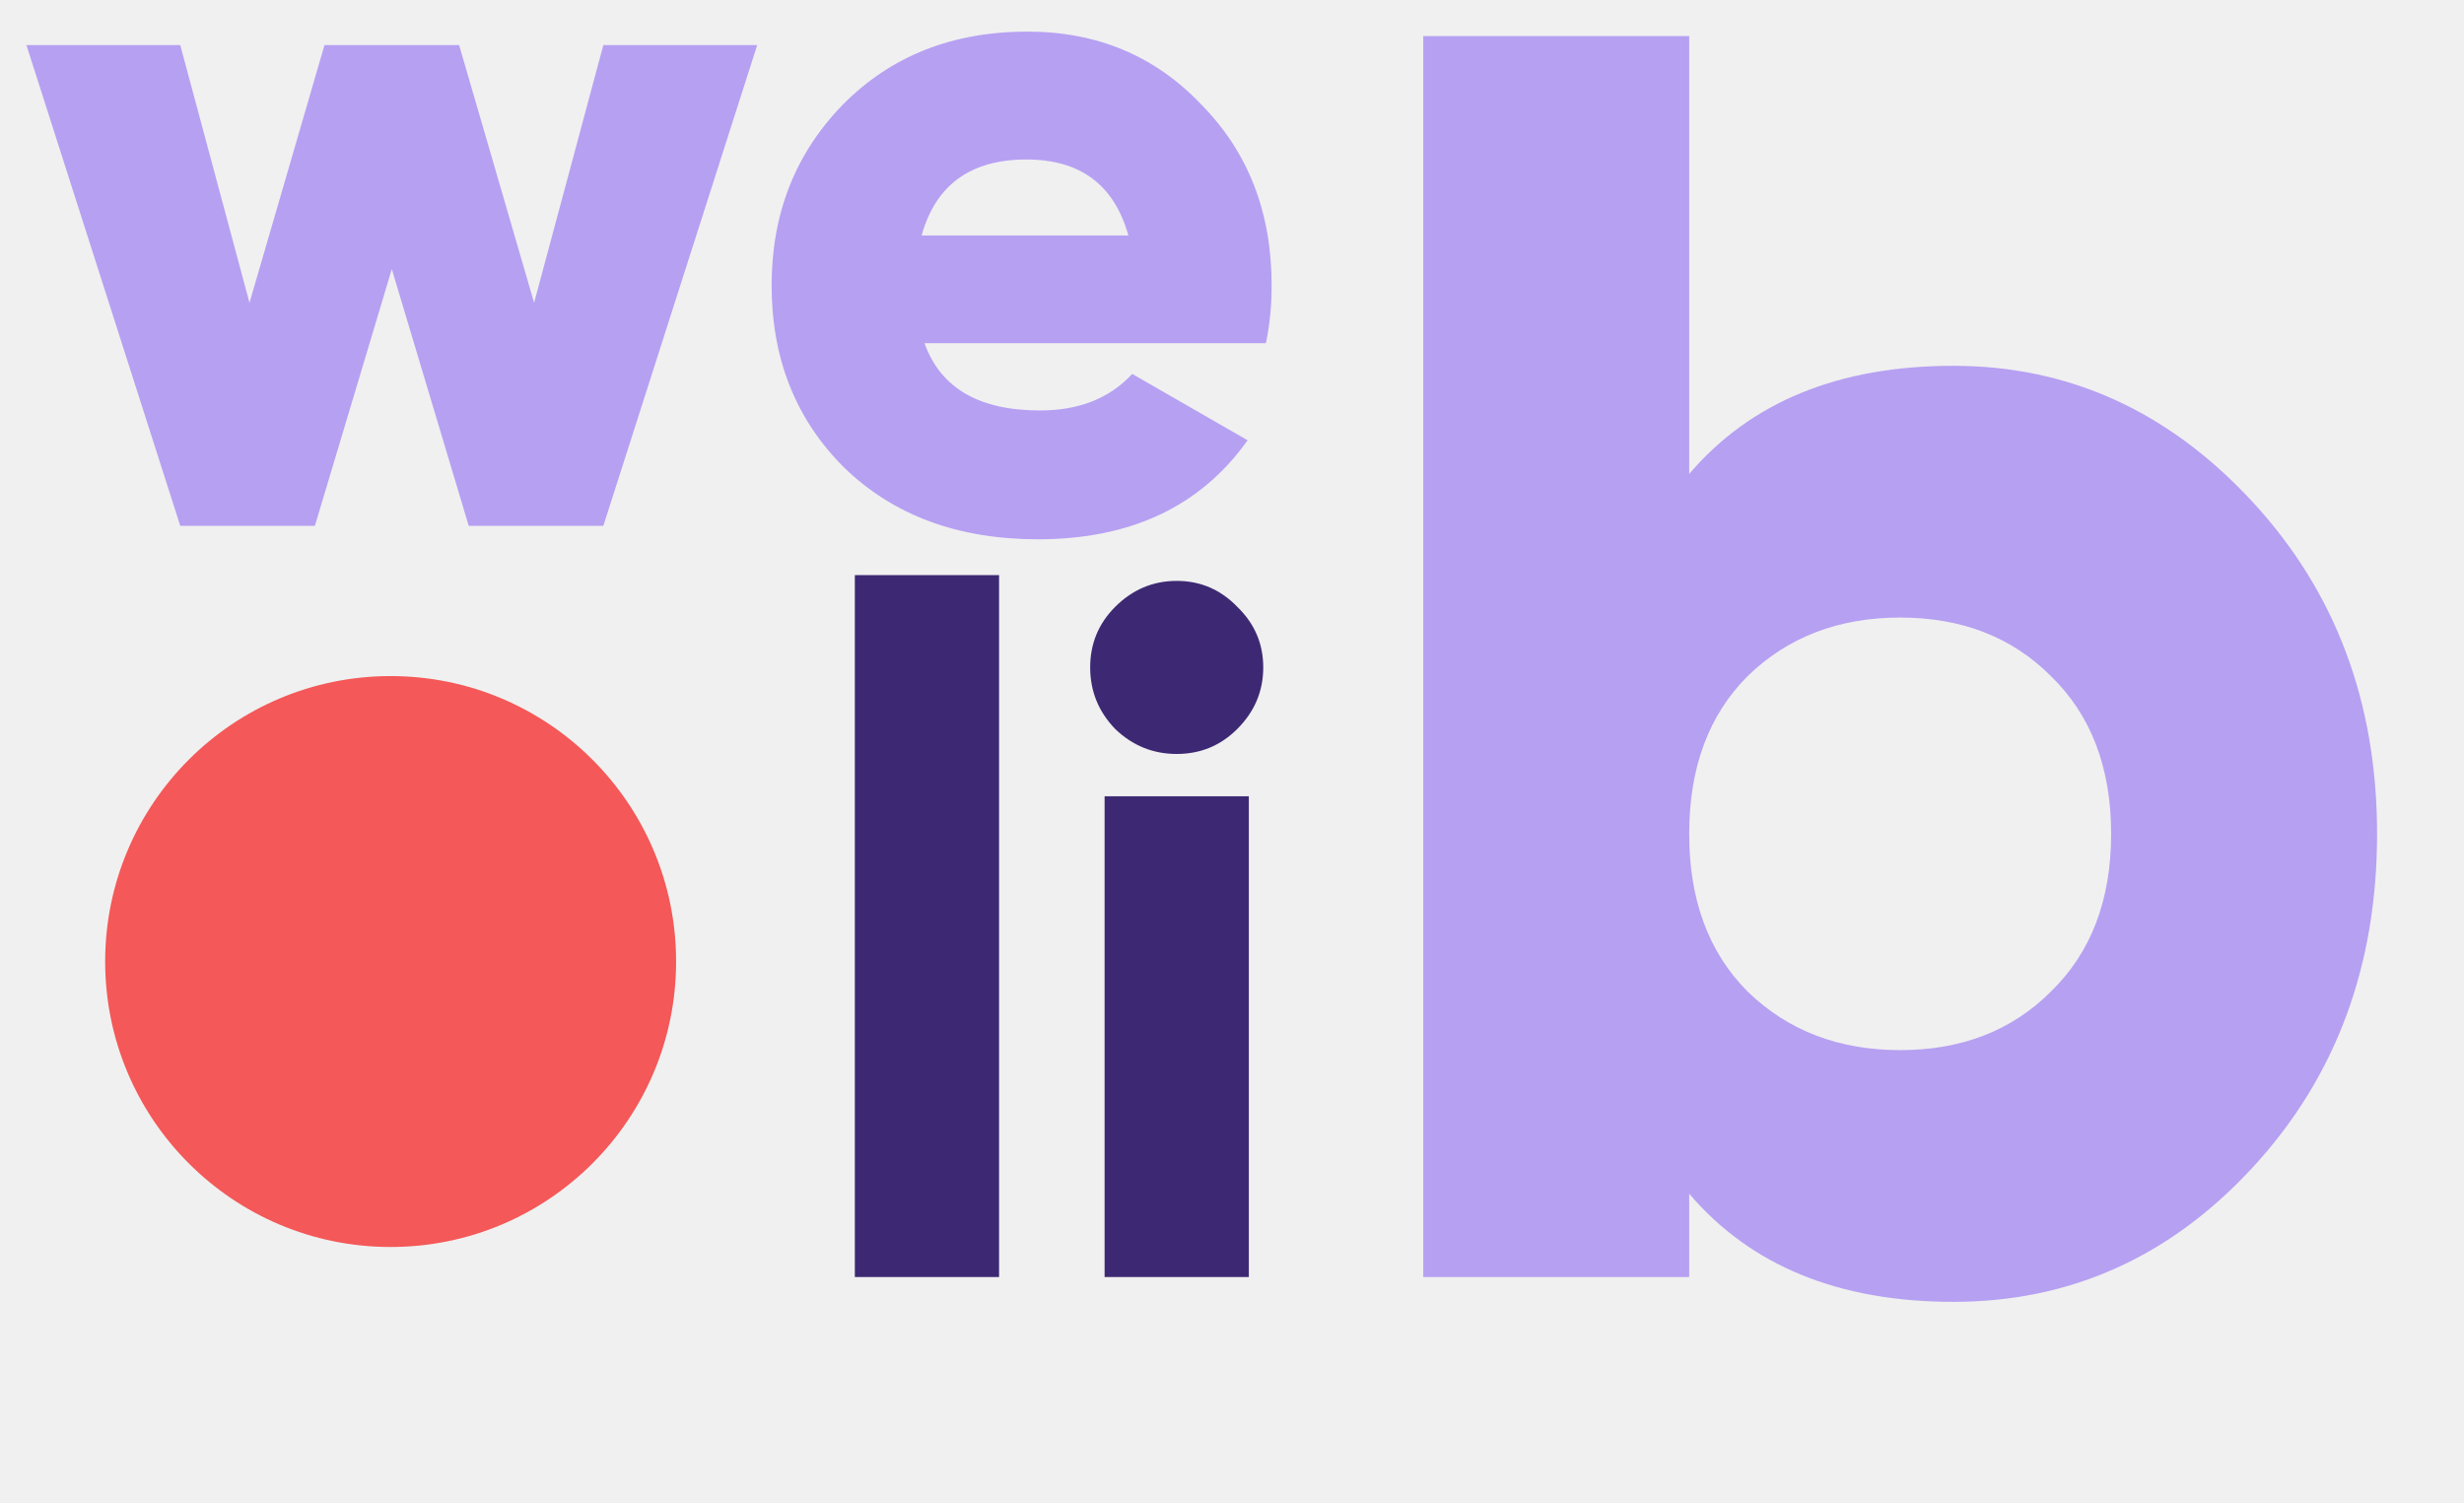
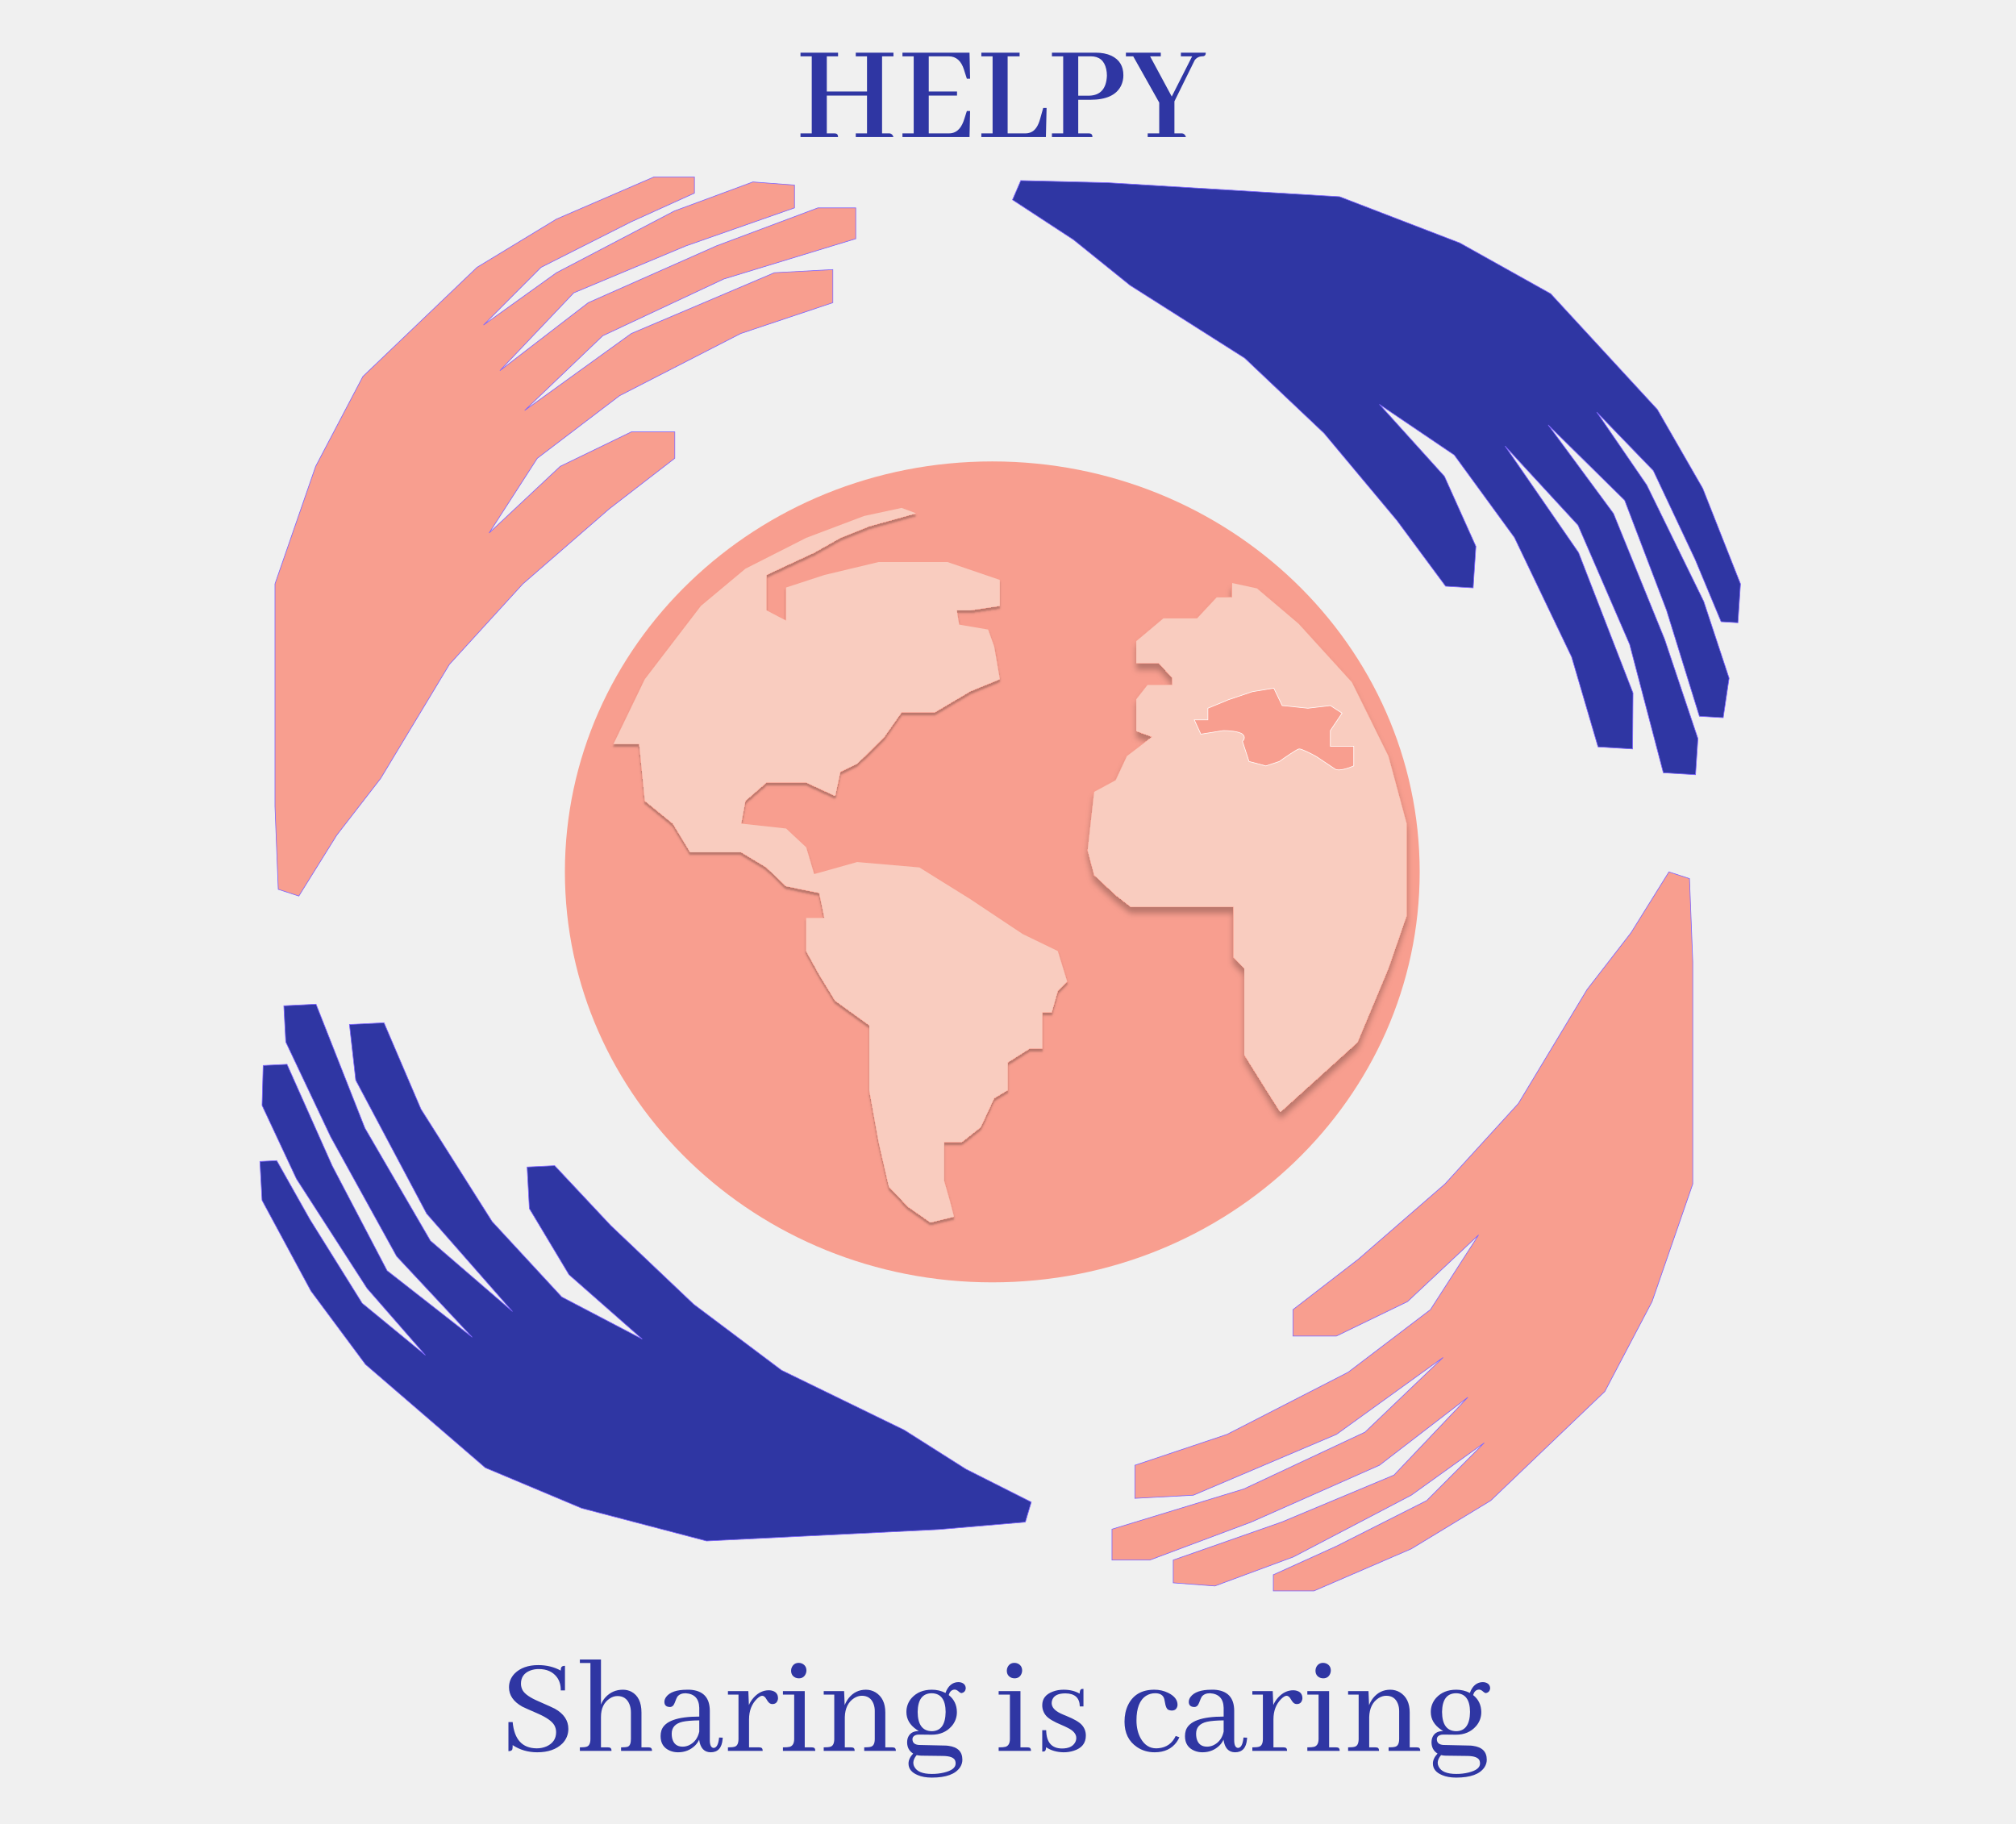
- <svg xmlns="http://www.w3.org/2000/svg" width="82" height="50" viewBox="0 0 82 50" fill="none">
-   <path d="M17.775 10.076L20.079 1.5H25.199L20.079 17.5H15.599L13.039 8.956L10.479 17.5H5.999L0.879 1.5H5.999L8.303 10.076L10.799 1.5H15.279L17.775 10.076ZM42.127 11.42H30.767C31.3 12.913 32.58 13.66 34.607 13.66C35.908 13.66 36.932 13.255 37.679 12.444L41.519 14.652C39.961 16.849 37.636 17.948 34.543 17.948C31.876 17.948 29.721 17.148 28.079 15.548C26.479 13.948 25.679 11.932 25.679 9.5C25.679 7.111 26.468 5.105 28.047 3.484C29.647 1.863 31.695 1.052 34.191 1.052C36.516 1.052 38.447 1.863 39.983 3.484C41.54 5.063 42.319 7.068 42.319 9.5C42.319 10.183 42.255 10.823 42.127 11.42ZM30.671 7.836H37.551C37.081 6.151 35.951 5.308 34.159 5.308C32.303 5.308 31.14 6.151 30.671 7.836Z" fill="#B6A0F2" />
-   <path d="M33.248 42.5H28.448V19.14H33.248V42.5ZM41.176 24.26C40.621 24.815 39.949 25.092 39.16 25.092C38.371 25.092 37.688 24.815 37.112 24.26C36.557 23.684 36.28 23.001 36.28 22.212C36.28 21.423 36.557 20.751 37.112 20.196C37.688 19.62 38.371 19.332 39.16 19.332C39.949 19.332 40.621 19.62 41.176 20.196C41.752 20.751 42.04 21.423 42.04 22.212C42.04 23.001 41.752 23.684 41.176 24.26ZM41.56 42.5H36.76V26.5H41.56V42.5Z" fill="#3D2973" />
-   <path d="M65.006 12.174C68.861 12.174 72.184 13.688 74.977 16.717C77.731 19.706 79.107 23.384 79.107 27.75C79.107 32.155 77.731 35.853 74.977 38.842C72.224 41.831 68.9 43.326 65.006 43.326C61.191 43.326 58.261 42.126 56.215 39.727V42.5H47.365V1.2H56.215V15.773C58.261 13.374 61.191 12.174 65.006 12.174ZM58.162 33.001C59.499 34.299 61.191 34.948 63.236 34.948C65.281 34.948 66.953 34.299 68.251 33.001C69.588 31.703 70.257 29.953 70.257 27.75C70.257 25.547 69.588 23.797 68.251 22.499C66.953 21.201 65.281 20.552 63.236 20.552C61.191 20.552 59.499 21.201 58.162 22.499C56.864 23.797 56.215 25.547 56.215 27.75C56.215 29.953 56.864 31.703 58.162 33.001Z" fill="#B6A0F2" />
-   <rect x="3.5" y="22.5" width="19" height="19" rx="9.5" fill="#F45858" />
+ <svg xmlns="http://www.w3.org/2000/svg" width="252" height="228" fill="none" viewBox="0 0 252 228">
+   <path fill="#1A229A" fill-opacity=".9" d="M104.756 17.13c0-.257-.094-.404-.281-.44a.906.906 0 0 0-.176-.017h-.949v-4.728h5.027v4.728h-1.406v.457h4.711c-.094-.28-.252-.433-.475-.457h-.949V7.041h1.424v-.458h-4.711v.458h1.406v4.394h-5.027V7.041h1.406v-.458h-4.694v.458h1.407v9.632h-1.407v.457h4.694Zm16.506-7.295-.071-3.252h-8.384v.458h1.406v9.632h-1.406v.457h8.384l.071-3.252h-.405l-.316.985c-.316 1.043-.832 1.635-1.547 1.775a2.263 2.263 0 0 1-.404.035h-2.496v-4.728h3.533v-.51h-3.533V7.041h2.496c.926 0 1.564.562 1.916 1.687.012.047.023.088.035.123l.316.984h.405Zm9.474 7.295.088-3.638h-.422l-.386 1.37c-.246.891-.627 1.448-1.143 1.67a1.864 1.864 0 0 1-.738.141h-2.18V7.041h1.494v-.458h-4.781v.458h1.406v9.632h-1.406v.457h8.068Zm5.608-10.09c1.054 0 1.699.534 1.933 1.6.059.258.088.533.088.826-.07 1.63-.814 2.461-2.232 2.496h-1.354V7.041h1.565Zm.211 10.09c0-.257-.094-.404-.282-.44a.888.888 0 0 0-.175-.017h-1.319v-4.2h1.512c1.992 0 3.275-.593 3.85-1.776a2.95 2.95 0 0 0 .281-1.301c0-1.137-.498-1.945-1.494-2.426-.551-.258-1.207-.386-1.969-.386h-5.467v.457h1.406v9.632h-1.406v.457h5.063Zm11.689 0c-.094-.28-.252-.433-.474-.457h-.967v-4.007l2.531-5.133a1.15 1.15 0 0 1 .932-.492c.257 0 .404-.094.439-.282a.874.874 0 0 0 .018-.176h-3.112v.458h1.407l-2.549 5.027-2.707-5.027h1.336v-.458h-4.36v.458h.914l3.252 5.783v3.85h-1.441v.456h4.781Z" />
+   <path fill="#F89E8F" stroke="#7B61FF" stroke-width=".08" d="m42.088 104.407-4.734 7.602-2.572-.838-.41-10.397V72.995l5.086-14.7 5.904-11.236 14.261-13.638 9.937-6.037 12.158-5.254h5.085v2.013l-7.89 3.577-11.283 5.7-7.19 7.21 9.12-6.54 14.729-7.713 9.82-3.633 5.201.392v2.85l-13.56 4.751-14.028 5.87-9.235 9.725 11.047-8.496 16.015-7.099 12.684-4.75h4.734v3.856l-16.483 5.03-15.138 7.099-9.761 9.334 13.326-9.614 17.886-7.601 7.306-.391v4.136L92.59 41.693l-15.14 7.77-10.286 7.825-6.02 9.335 8.884-8.329 8.884-4.304h5.436v3.298l-8.183 6.316-10.813 9.39-9.177 10.062-8.592 14.253-5.495 7.098Zm161.791 12.186 4.735-7.602 2.571.838.41 10.397v27.779l-5.086 14.701-5.903 11.235-14.262 13.638-9.937 6.037-12.157 5.254h-5.085v-2.013l7.89-3.577 11.281-5.701 7.19-7.211-9.119 6.54-14.729 7.714-9.82 3.633-5.202-.391v-2.851l13.561-4.751 14.028-5.869 9.235-9.726-11.047 8.496-16.016 7.099-12.683 4.751h-4.735v-3.857l16.483-5.03 15.139-7.099 9.761-9.334-13.327 9.613-17.886 7.602-7.306.391v-4.136l11.515-3.857 15.139-7.769 10.287-7.825 6.02-9.335-8.884 8.329-8.885 4.304h-5.436v-3.298l8.184-6.316 10.813-9.391 9.177-10.061 8.592-14.253 5.494-7.098Z" />
+   <path fill="#1A229A" fill-opacity=".9" stroke="#7B61FF" stroke-width=".08" d="m134.195 29.974-7.634-4.999 1.037-2.401 10.876.266 18.492 1.119 10.5.635 15.02 5.78 11.353 6.344 13.333 14.472 5.673 9.865 4.715 11.934-.321 4.854-2.1-.127-3.235-7.757-5.238-11.126-7.071-7.317 6.25 9.115 7.12 14.545 3.171 9.6-.736 4.94-2.975-.18-4.103-13.241-5.239-13.759-9.567-9.427 8.169 11.08 6.397 15.732 4.158 12.405-.299 4.518-4.025-.243-4.209-16.049-6.453-14.896-9.125-9.905 9.192 13.326 6.804 17.55-.053 6.997-4.317-.261-3.298-11.233-7.152-14.938-7.518-10.312-9.361-6.335 8.13 9.005 3.931 8.75-.343 5.188-3.442-.208-6.075-8.209-9.117-10.912-9.921-9.393-14.333-9.1-7.061-5.692ZM120.726 183.64l8.183 4.129-.743 2.5-10.836.927-18.504.915-10.507.52-15.615-4.097-12.038-5.058-14.98-12.915-6.817-9.178-6.114-11.339-.263-4.856 2.101-.104 4.144 7.351 6.536 10.478 7.902 6.494-7.3-8.37-8.817-13.669-4.301-9.19.14-4.988 2.977-.147 5.661 12.705 6.854 13.093 10.634 8.318-9.443-10.112-8.24-14.928-5.618-11.867-.244-4.522 4.028-.199 6.105 15.482 8.195 14.09 10.252 8.84-10.728-12.23-8.863-16.689-.786-6.957 4.32-.213 4.622 10.797 8.896 14.056 8.703 9.42 10.06 5.268-9.157-8.055-4.953-8.262-.281-5.192 3.444-.17 7.019 7.489 10.365 9.841 10.98 8.245 15.33 7.469 7.697 4.88Z" />
+   <ellipse cx="124.036" cy="108.991" fill="#F89E8F" rx="53.424" ry="51.311" />
+   <g filter="url(#a)">
+     <path fill="#F9CCBF" d="M154.021 74.671v-1.788l3.098.67 5.202 4.416 6.663 7.322 4.559 9.223 2.28 8.44v11.514l-2.28 6.596-3.857 9.223-9.645 8.719-1.461-2.292-3.039-4.862v-10.788l-1.345-1.397v-6.317h-12.859l-1.87-1.453-2.689-2.515-.818-3.074.818-7.323 2.689-1.453 1.403-3.018 3.156-2.403-1.987-.727v-3.969l1.402-1.788h3.098v-.895l-1.695-1.844h-2.805v-2.739l3.39-2.85h4.208l2.455-2.628h1.929Z" />
+   </g>
+   <path fill="#F89E8F" stroke="#fff" stroke-width=".08" d="M150.981 88.533v1.454h-1.695l.819 1.788 2.805-.447c.624 0 1.976.09 2.397.447.421.358.175.745 0 .894l.818 2.516 2.104.559 1.695-.56c.702-.502 2.175-1.52 2.455-1.564.281-.045 1.559.615 2.163.95l2.338 1.565c.468.313 1.753-.13 2.338-.391v-2.46h-2.923v-1.956l1.462-2.18-1.462-.95-2.805.335-3.215-.335-1.052-2.18-2.689.447-2.981 1.006-2.572 1.062Z" />
+   <g filter="url(#b)">
+     <path fill="#F9CCBF" d="M95.804 71.877c.526-.261 2.455-1.185 5.962-2.795l3.274-1.845 3.623-1.453 5.845-1.62-1.811-.672-4.677 1.007-7.247 2.738-7.599 3.857-5.553 4.64-7.014 9.166-3.916 8.105h3.215l.701 7.098 3.507 2.851 2.163 3.577h6.371l3.156 1.901 2.455 2.347 4.15.839.643 3.13h-2.279v4.136l1.636 2.963 1.988 3.241 4.266 3.075v8.104l1.169 6.484 1.286 5.59 2.397 2.515 2.805 1.956 2.923-.726-.526-2.013-.701-2.459v-4.863h2.221l2.338-1.844 1.695-3.634 1.695-1.006v-3.465l2.747-1.733h1.578v-4.527h1.169l.76-2.683 1.169-1.174-1.169-3.801-4.384-2.124-6.546-4.36-6.371-3.968-7.774-.671-5.378 1.509-.993-3.353-2.514-2.348-5.611-.615.526-2.851 2.63-2.291h4.969l3.624 1.677.643-3.019 2.104-1.006 3.39-3.353 2.163-3.075h4.15l4.442-2.627 3.682-1.509-.701-4.08-.76-2.124-3.624-.615-.292-1.789h1.695l3.682-.559v-3.242l-6.546-2.235h-8.593l-6.78 1.62-4.793 1.566v4.136l-2.455-1.286v-4.415Z" />
+   </g>
+   <path fill="#1A229A" fill-opacity=".9" d="M71.043 216.11c0-1.043-.563-1.881-1.688-2.514-.222-.117-.908-.428-2.056-.931-1.043-.446-1.7-.903-1.969-1.372a1.696 1.696 0 0 1-.21-.826c0-.785.38-1.33 1.142-1.634a2.955 2.955 0 0 1 1.09-.194c.984 0 1.734.334 2.25 1.002.34.457.504 1.014.492 1.67h.527v-3.076c-.281 0-.445.088-.492.264a1.263 1.263 0 0 0-.035.334c-.832-.458-1.77-.686-2.813-.686-1.265 0-2.25.352-2.953 1.055-.469.492-.703 1.066-.703 1.722 0 .985.55 1.787 1.652 2.409.2.105.867.404 2.004.896 1.055.469 1.723.943 2.004 1.424.153.269.229.562.229.879 0 .82-.399 1.412-1.196 1.775a3.082 3.082 0 0 1-1.248.246c-1.793-.023-2.789-1.119-2.988-3.287h-.527v3.639c.28 0 .445-.082.492-.246a2.46 2.46 0 0 0 .035-.51c.902.598 1.928.896 3.076.896 1.348 0 2.39-.363 3.13-1.089a2.55 2.55 0 0 0 .755-1.846ZM76 218.43h-.879v-3.797c0-1.066.37-1.84 1.108-2.32.304-.199.62-.299.949-.299.715 0 1.213.334 1.494 1.002.129.317.193.668.193 1.055v3.304c0 .54-.129.862-.386.967-.165.059-.446.088-.844.088v.44h3.867c0-.258-.088-.399-.264-.422a.723.723 0 0 0-.175-.018h-.88v-4.359c0-1.278-.421-2.145-1.265-2.602a2.327 2.327 0 0 0-1.055-.246c-.867 0-1.594.317-2.18.949-.246.27-.433.575-.562.914v-5.642h-2.637v.439h1.319v9.492c0 .54-.153.862-.457.967-.176.059-.463.088-.862.088v.44h3.956c0-.258-.088-.399-.264-.422a.723.723 0 0 0-.176-.018Zm12.832.615c.902 0 1.4-.545 1.494-1.634.012-.071.018-.135.018-.194l-.457-.017c-.082.855-.31 1.289-.686 1.3-.304-.023-.463-.328-.474-.914v-3.709c0-1.675-.838-2.56-2.514-2.654h-.316c-1.313 0-2.192.305-2.637.914-.14.199-.211.399-.211.598 0 .363.17.574.51.633a.952.952 0 0 0 .175.017c.27 0 .47-.17.598-.51.164-.433.275-.691.334-.773.223-.293.568-.439 1.037-.439 1.102.07 1.67.673 1.705 1.81v1.108c-2.754 0-4.33.574-4.728 1.722-.07.223-.106.463-.106.721 0 .891.393 1.5 1.178 1.828.316.129.65.193 1.002.193.855 0 1.576-.293 2.162-.878.211-.223.37-.458.475-.704.14 1.043.62 1.571 1.441 1.582Zm-3.498-.703c-.715 0-1.154-.357-1.318-1.072a2.611 2.611 0 0 1-.053-.545c0-.785.451-1.283 1.353-1.494.48-.106 1.178-.164 2.092-.176v1.406c-.176.809-.603 1.377-1.283 1.706-.27.117-.533.175-.791.175Zm9.563.088H93.63v-3.498c0-1.066.328-1.922.984-2.566.258-.246.475-.375.65-.387.2 0 .382.146.546.439.187.329.363.516.527.563a.67.67 0 0 0 .21.035c.352 0 .575-.17.669-.51a.66.66 0 0 0 .035-.211c0-.527-.27-.849-.809-.966a1.667 1.667 0 0 0-.334-.036c-.703 0-1.33.299-1.88.897a3.391 3.391 0 0 0-.616.949l-.07-1.74h-2.549v.439h1.319v5.537c0 .54-.153.862-.457.967-.176.059-.463.088-.862.088v.44h4.342c0-.258-.088-.399-.264-.422a.723.723 0 0 0-.175-.018Zm6.574 0h-.879v-7.031h-2.725v.439h1.406v5.537c0 .54-.181.868-.544.985-.176.047-.463.07-.862.07v.44h4.043c0-.258-.088-.399-.264-.422a.866.866 0 0 0-.175-.018Zm-.668-9.597c0-.411-.182-.704-.545-.879a1.045 1.045 0 0 0-.404-.088c-.41 0-.704.187-.88.562a.968.968 0 0 0-.087.405c0 .433.193.732.58.896.129.047.258.07.386.07.411 0 .698-.187.862-.562a.977.977 0 0 0 .088-.404Zm5.59 9.597h-.791v-3.797c.035-1.09.421-1.875 1.16-2.355.316-.199.638-.299.967-.299.714 0 1.201.334 1.459 1.002a2.5 2.5 0 0 1 .158.914v3.48c0 .54-.153.862-.457.967-.176.059-.463.088-.862.088v.44h3.955c0-.258-.087-.399-.263-.422a.727.727 0 0 0-.176-.018h-.879v-4.359c0-1.172-.404-2.01-1.213-2.514a2.33 2.33 0 0 0-1.213-.334c-.867 0-1.582.346-2.144 1.037a3.57 3.57 0 0 0-.51.897l-.07-1.758h-2.549v.439h1.318v5.537c0 .54-.152.862-.457.967-.176.059-.463.088-.861.088v.44h3.867c0-.258-.088-.399-.264-.422a.718.718 0 0 0-.175-.018Zm8.314-4.43c.023-1.546.609-2.326 1.758-2.337 1.148.023 1.728.802 1.74 2.337-.023 1.594-.603 2.397-1.74 2.409-1.16-.024-1.746-.826-1.758-2.409Zm1.775-2.777c-1.054 0-1.892.34-2.513 1.02a2.59 2.59 0 0 0-.668 1.775c0 .891.433 1.629 1.301 2.215.082.059.164.111.246.158-.75 0-1.219.322-1.407.967a2.034 2.034 0 0 0-.052.457c.011.621.263 1.084.756 1.389-.387.41-.581.826-.581 1.248 0 .644.381 1.125 1.143 1.441.481.211 1.072.316 1.775.316 1.782 0 2.959-.433 3.534-1.3.187-.293.281-.604.281-.932 0-1.008-.58-1.588-1.74-1.74a3.06 3.06 0 0 0-.475-.035l-3.199-.071c-.539-.035-.815-.269-.826-.703 0-.304.193-.498.58-.58.082-.012.17-.017.263-.017l1.547.017c1.043 0 1.875-.351 2.496-1.055a2.612 2.612 0 0 0 .668-1.793c-.011-.878-.351-1.582-1.019-2.109.105-.375.304-.598.597-.668a.567.567 0 0 1 .141-.017c.164 0 .34.087.527.263.129.117.247.176.352.176.293-.07.463-.258.51-.562 0-.364-.17-.61-.51-.739a1.123 1.123 0 0 0-.387-.07c-.551 0-.996.246-1.336.738a2.305 2.305 0 0 0-.298.615 3.703 3.703 0 0 0-1.706-.404Zm0 10.529c-1.16 0-1.892-.304-2.197-.914a1.092 1.092 0 0 1-.123-.492c.012-.316.152-.633.422-.949.234.047.428.07.58.07l2.707.035c.879.012 1.389.211 1.529.598a.992.992 0 0 1 .053.352c0 .515-.48.89-1.441 1.125a6.312 6.312 0 0 1-1.53.175Zm11.954-3.322h-.879v-7.031h-2.725v.439h1.406v5.537c0 .54-.181.868-.545.985-.175.047-.463.07-.861.07v.44h4.043c0-.258-.088-.399-.264-.422a.866.866 0 0 0-.175-.018Zm-.668-9.597c0-.411-.182-.704-.545-.879a1.047 1.047 0 0 0-.405-.088c-.41 0-.703.187-.879.562a.977.977 0 0 0-.087.405c0 .433.193.732.58.896.129.047.257.07.386.07.411 0 .698-.187.862-.562a.977.977 0 0 0 .088-.404Zm4.974 9.738c.809 0 1.354-.246 1.635-.738.105-.176.158-.37.158-.581 0-.492-.357-.914-1.072-1.265a11.146 11.146 0 0 0-.756-.352c-.961-.398-1.6-.773-1.916-1.125a1.985 1.985 0 0 1-.51-1.353c0-.809.446-1.377 1.336-1.705.41-.153.856-.229 1.336-.229.774 0 1.442.164 2.004.492 0-.34.082-.533.246-.58.07-.011.147-.017.229-.017v2.197h-.457c-.024-1.078-.621-1.623-1.793-1.635-.879 0-1.424.258-1.635.774-.059.14-.088.287-.088.439 0 .504.363.932 1.09 1.283.164.082.422.194.773.334.949.387 1.582.756 1.899 1.108.34.375.509.82.509 1.336 0 .949-.503 1.582-1.511 1.898a3.982 3.982 0 0 1-1.266.193c-.844-.011-1.576-.222-2.197-.632 0 .304-.076.48-.229.527-.07.012-.152.018-.246.018v-2.672h.492c.024 1.511.68 2.273 1.969 2.285Zm7.822-3.358c0 1.418.522 2.479 1.565 3.182.644.434 1.377.65 2.197.65 1.219 0 2.139-.427 2.76-1.283.141-.199.252-.398.334-.597l-.457-.159c-.434.926-1.149 1.436-2.145 1.53a2.395 2.395 0 0 1-.281.017c-.832 0-1.482-.416-1.951-1.248-.352-.633-.527-1.383-.527-2.25 0-1.535.404-2.56 1.212-3.076.34-.211.715-.316 1.125-.316.633 0 1.014.246 1.143.738a7.3 7.3 0 0 1 .088.439c.07.469.199.762.387.879.117.059.246.094.386.106.399.023.651-.141.756-.492a.824.824 0 0 0 .035-.229c0-.598-.38-1.09-1.142-1.477a3.882 3.882 0 0 0-1.758-.404c-1.57 0-2.666.639-3.287 1.916-.293.61-.44 1.301-.44 2.074Zm13.817 3.832c.902 0 1.4-.545 1.494-1.634.012-.071.018-.135.018-.194l-.457-.017c-.082.855-.311 1.289-.686 1.3-.305-.023-.463-.328-.475-.914v-3.709c0-1.675-.837-2.56-2.513-2.654h-.317c-1.312 0-2.191.305-2.636.914a1.03 1.03 0 0 0-.211.598c0 .363.17.574.509.633a.962.962 0 0 0 .176.017c.27 0 .469-.17.598-.51.164-.433.275-.691.334-.773.223-.293.568-.439 1.037-.439 1.102.07 1.67.673 1.705 1.81v1.108c-2.754 0-4.33.574-4.728 1.722a2.362 2.362 0 0 0-.106.721c0 .891.393 1.5 1.178 1.828.316.129.65.193 1.002.193.855 0 1.576-.293 2.162-.878.211-.223.369-.458.474-.704.141 1.043.622 1.571 1.442 1.582Zm-3.498-.703c-.715 0-1.154-.357-1.319-1.072a2.62 2.62 0 0 1-.052-.545c0-.785.451-1.283 1.353-1.494.481-.106 1.178-.164 2.092-.176v1.406c-.176.809-.603 1.377-1.283 1.706-.27.117-.533.175-.791.175Zm9.562.088h-1.265v-3.498c0-1.066.328-1.922.984-2.566.258-.246.475-.375.65-.387.2 0 .381.146.545.439.188.329.364.516.528.563.07.023.14.035.211.035.351 0 .574-.17.668-.51a.671.671 0 0 0 .035-.211c0-.527-.27-.849-.809-.966a1.661 1.661 0 0 0-.334-.036c-.703 0-1.33.299-1.881.897a3.402 3.402 0 0 0-.615.949l-.07-1.74h-2.549v.439h1.318v5.537c0 .54-.152.862-.457.967-.175.059-.463.088-.861.088v.44h4.342c0-.258-.088-.399-.264-.422a.722.722 0 0 0-.176-.018Zm6.575 0h-.879v-7.031h-2.725v.439h1.406v5.537c0 .54-.181.868-.545.985-.175.047-.463.07-.861.07v.44h4.043c0-.258-.088-.399-.264-.422a.866.866 0 0 0-.175-.018Zm-.668-9.597c0-.411-.182-.704-.545-.879a1.047 1.047 0 0 0-.405-.088c-.41 0-.703.187-.879.562a.977.977 0 0 0-.087.405c0 .433.193.732.58.896.129.047.257.07.386.07.41 0 .698-.187.862-.562a.977.977 0 0 0 .088-.404Zm5.589 9.597h-.791v-3.797c.036-1.09.422-1.875 1.161-2.355.316-.199.638-.299.966-.299.715 0 1.202.334 1.459 1.002.106.269.159.574.159.914v3.48c0 .54-.153.862-.457.967-.176.059-.463.088-.862.088v.44h3.955c0-.258-.088-.399-.263-.422a.727.727 0 0 0-.176-.018h-.879v-4.359c0-1.172-.404-2.01-1.213-2.514a2.33 2.33 0 0 0-1.213-.334c-.867 0-1.582.346-2.144 1.037a3.57 3.57 0 0 0-.51.897l-.071-1.758h-2.548v.439h1.318v5.537c0 .54-.152.862-.457.967-.176.059-.463.088-.861.088v.44h3.867c0-.258-.088-.399-.264-.422a.722.722 0 0 0-.176-.018Zm8.315-4.43c.023-1.546.609-2.326 1.758-2.337 1.148.023 1.728.802 1.74 2.337-.024 1.594-.604 2.397-1.74 2.409-1.16-.024-1.746-.826-1.758-2.409Zm1.775-2.777c-1.054 0-1.892.34-2.513 1.02a2.59 2.59 0 0 0-.668 1.775c0 .891.433 1.629 1.3 2.215.082.059.164.111.246.158-.75 0-1.218.322-1.406.967a2.034 2.034 0 0 0-.052.457c.011.621.263 1.084.755 1.389-.386.41-.58.826-.58 1.248 0 .644.381 1.125 1.143 1.441.48.211 1.072.316 1.775.316 1.781 0 2.959-.433 3.533-1.3.188-.293.282-.604.282-.932 0-1.008-.58-1.588-1.741-1.74a3.038 3.038 0 0 0-.474-.035l-3.199-.071c-.539-.035-.815-.269-.827-.703 0-.304.194-.498.581-.58.082-.012.169-.017.263-.017l1.547.017c1.043 0 1.875-.351 2.496-1.055a2.612 2.612 0 0 0 .668-1.793c-.012-.878-.351-1.582-1.019-2.109.105-.375.304-.598.597-.668a.567.567 0 0 1 .141-.017c.164 0 .34.087.527.263.129.117.246.176.352.176.293-.07.463-.258.51-.562 0-.364-.17-.61-.51-.739a1.123 1.123 0 0 0-.387-.07c-.551 0-.996.246-1.336.738a2.338 2.338 0 0 0-.299.615 3.696 3.696 0 0 0-1.705-.404Zm0 10.529c-1.16 0-1.892-.304-2.197-.914a1.092 1.092 0 0 1-.123-.492c.012-.316.152-.633.422-.949.234.047.428.07.58.07l2.707.035c.879.012 1.389.211 1.529.598.035.094.053.211.053.352 0 .515-.481.89-1.441 1.125a6.312 6.312 0 0 1-1.53.175Z" />
+   <defs>
+     <filter id="a" width="41.391" height="67.651" x="135.196" y="72.883" color-interpolation-filters="sRGB" filterUnits="userSpaceOnUse">
+       <feFlood flood-opacity="0" result="BackgroundImageFix" />
+       <feColorMatrix in="SourceAlpha" result="hardAlpha" values="0 0 0 0 0 0 0 0 0 0 0 0 0 0 0 0 0 0 127 0" />
+       <feOffset dy=".764" />
+       <feGaussianBlur stdDeviation=".382" />
+       <feComposite in2="hardAlpha" operator="out" />
+       <feColorMatrix values="0 0 0 0 0 0 0 0 0 0 0 0 0 0 0 0 0 0 0.25 0" />
+       <feBlend in2="BackgroundImageFix" result="effect1_dropShadow_1205_497" />
+       <feBlend in="SourceGraphic" in2="effect1_dropShadow_1205_497" result="shape" />
+     </filter>
+     <filter id="b" width="57.338" height="89.961" x="76.371" y="63.492" color-interpolation-filters="sRGB" filterUnits="userSpaceOnUse">
+       <feFlood flood-opacity="0" result="BackgroundImageFix" />
+       <feColorMatrix in="SourceAlpha" result="hardAlpha" values="0 0 0 0 0 0 0 0 0 0 0 0 0 0 0 0 0 0 127 0" />
+       <feOffset dy=".32" />
+       <feGaussianBlur stdDeviation=".16" />
+       <feComposite in2="hardAlpha" operator="out" />
+       <feColorMatrix values="0 0 0 0 0 0 0 0 0 0 0 0 0 0 0 0 0 0 0.25 0" />
+       <feBlend in2="BackgroundImageFix" result="effect1_dropShadow_1205_497" />
+       <feBlend in="SourceGraphic" in2="effect1_dropShadow_1205_497" result="shape" />
+     </filter>
+   </defs>
</svg>
